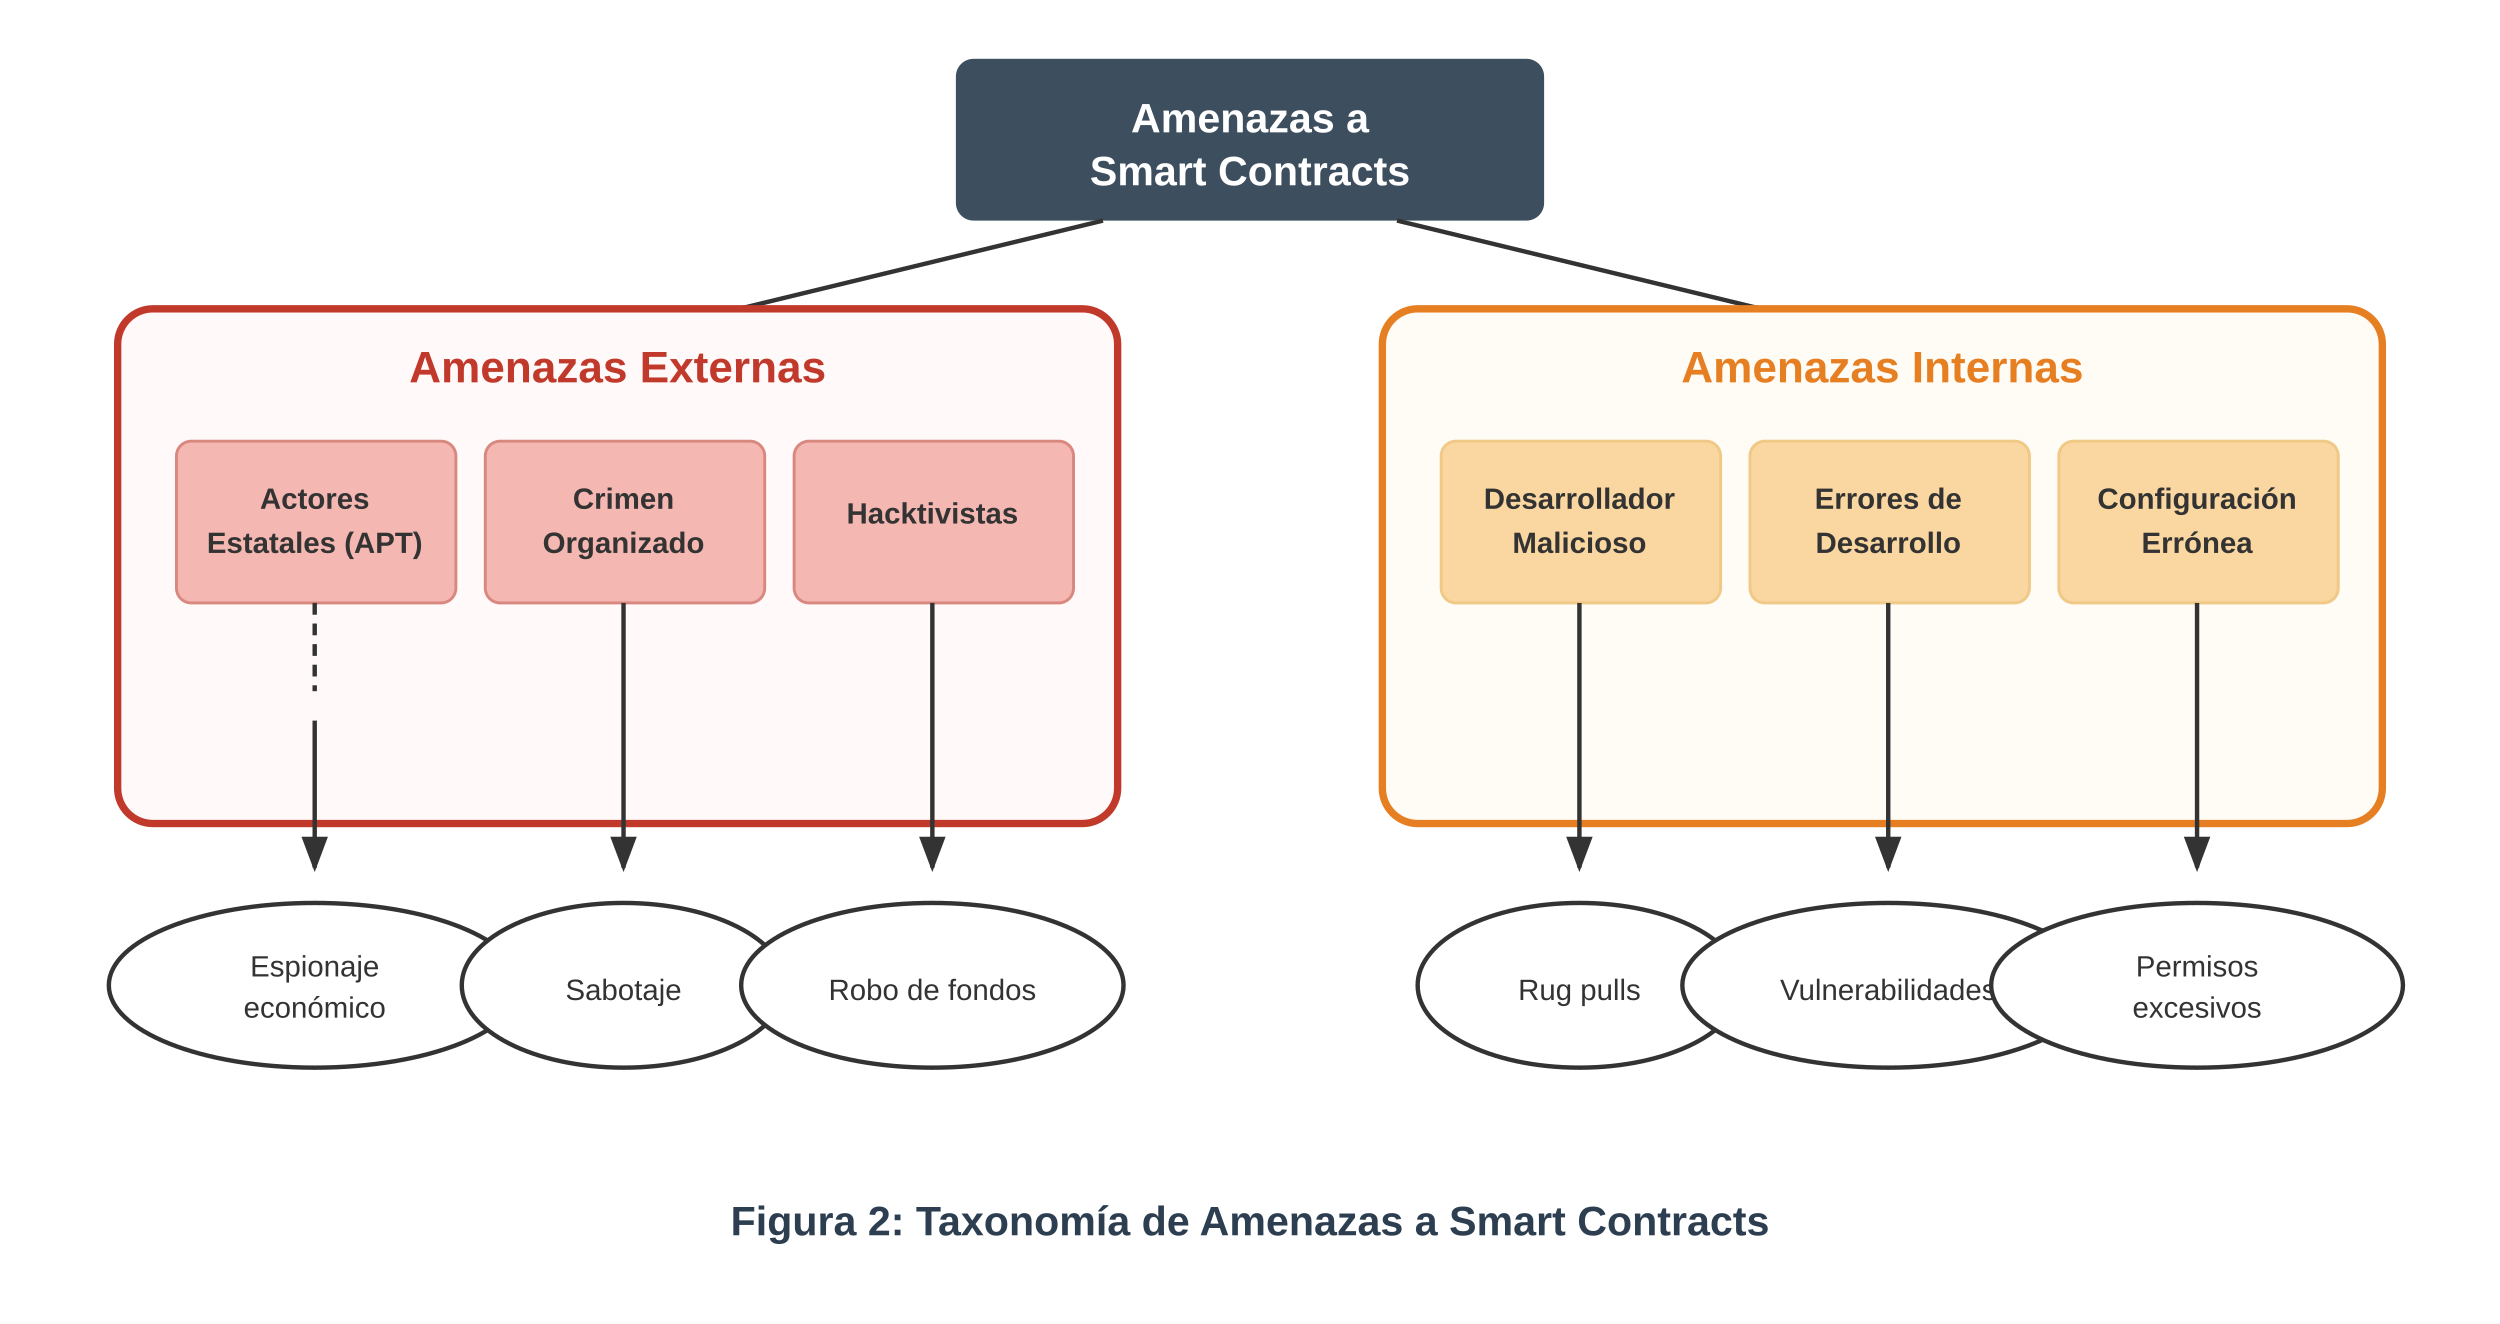
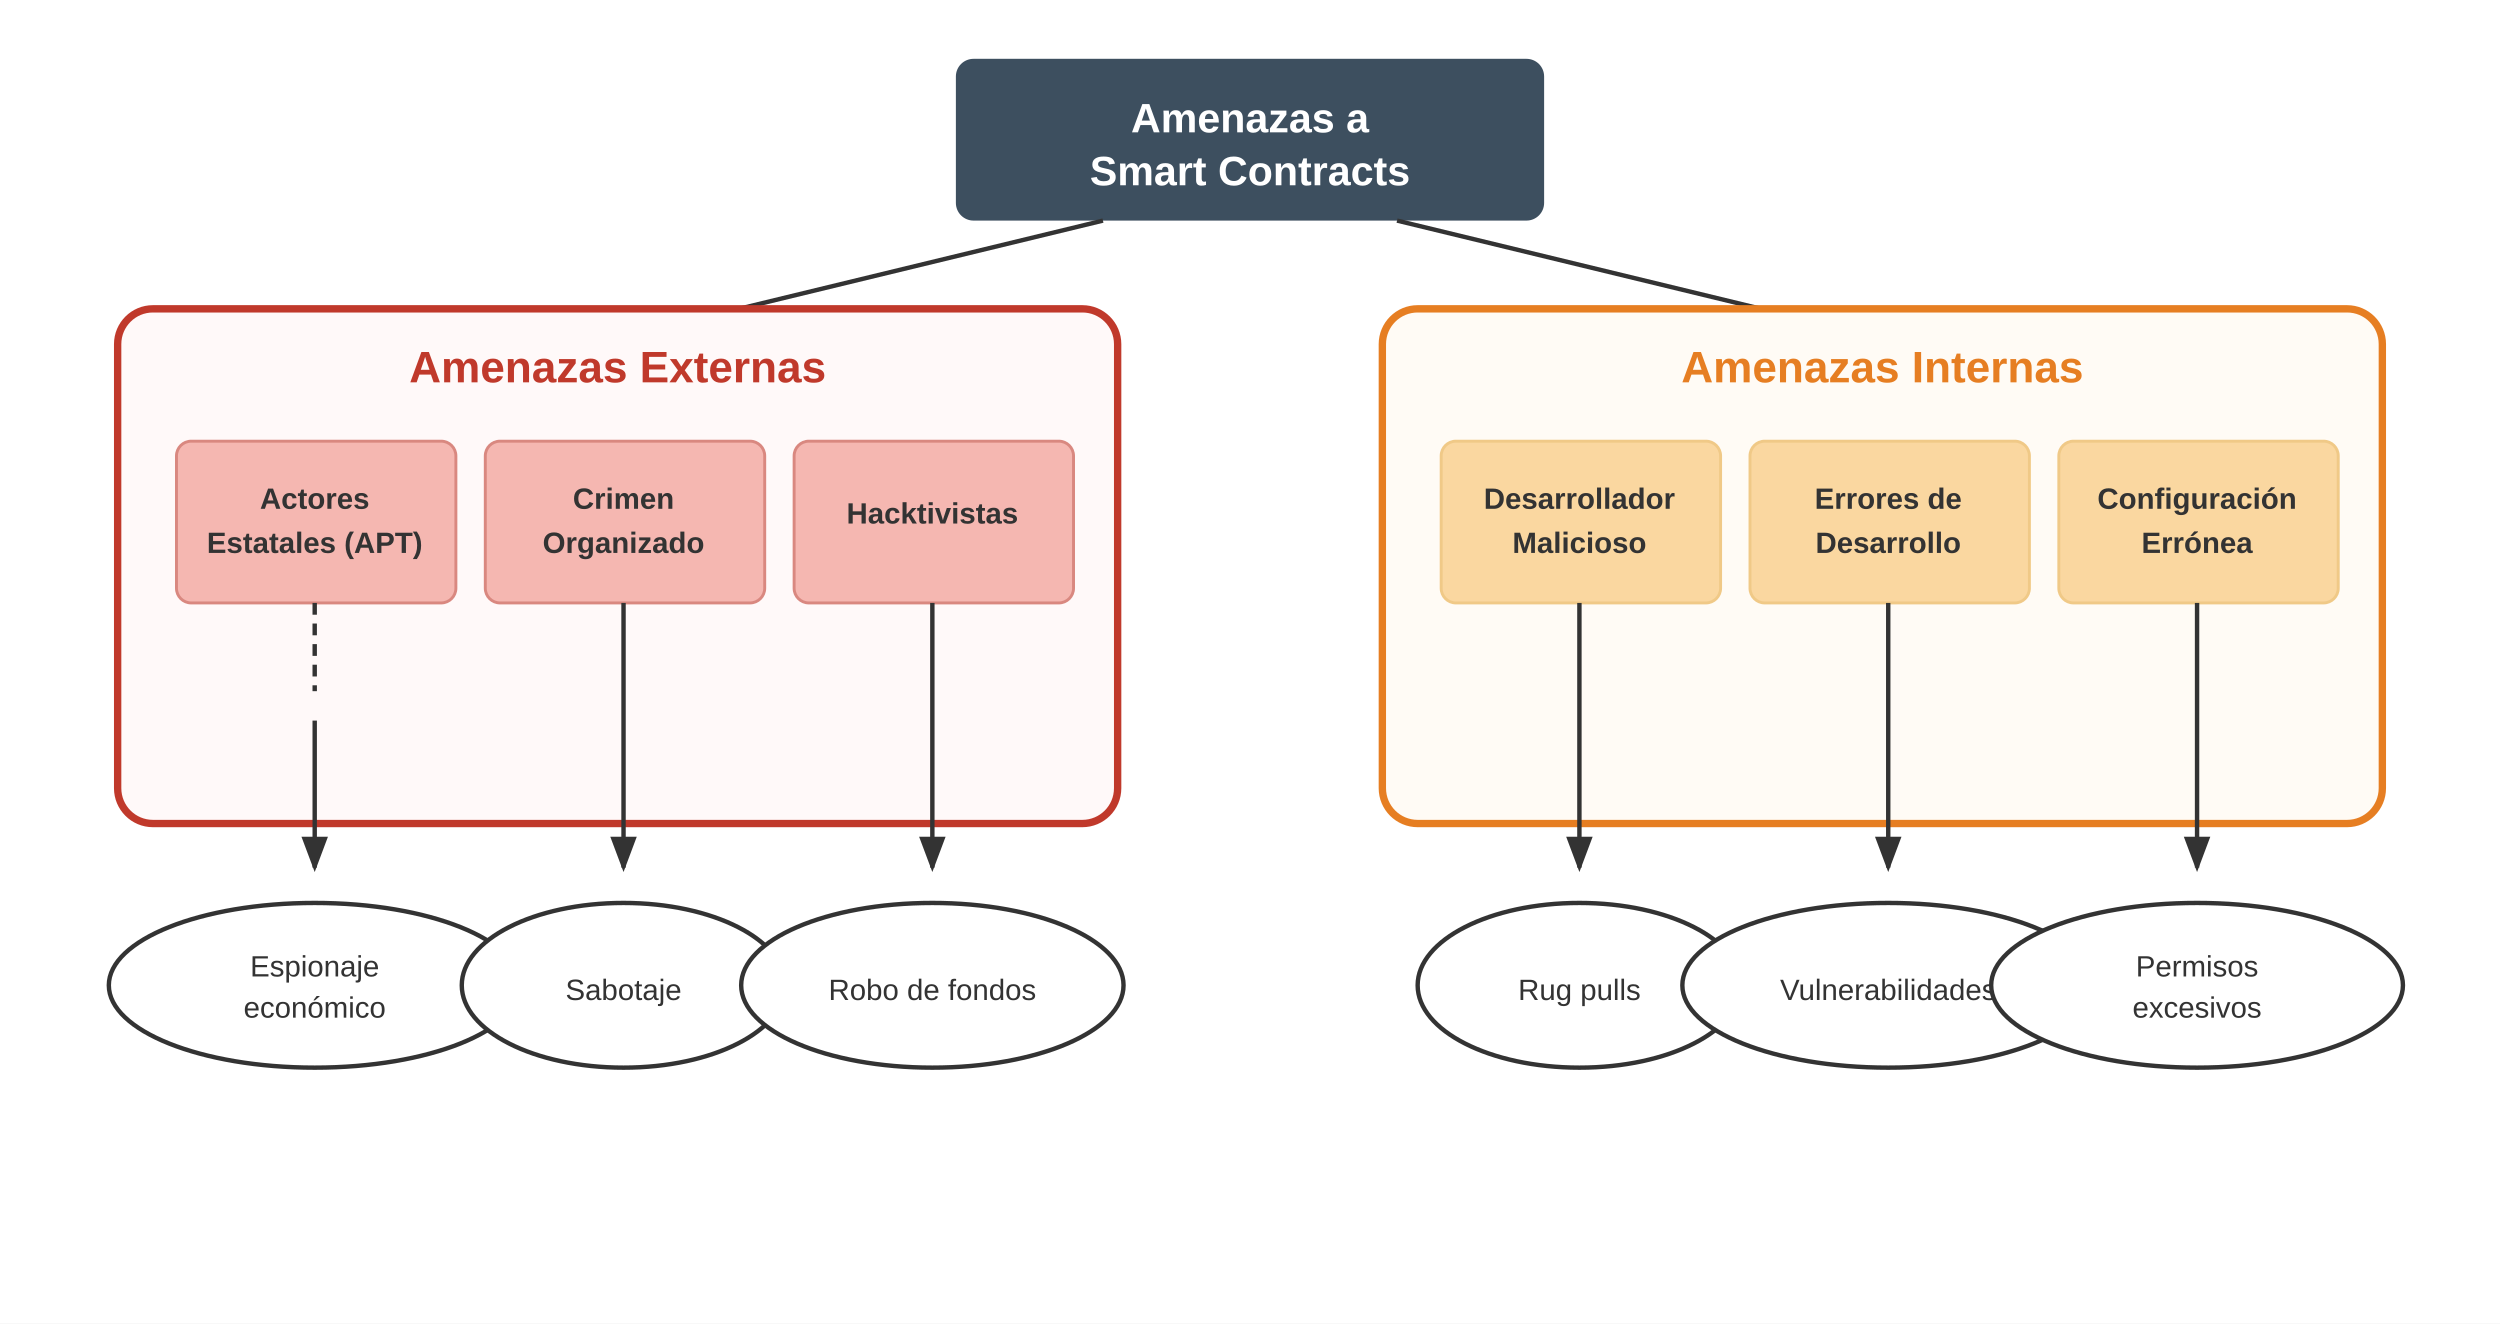
<svg xmlns="http://www.w3.org/2000/svg" viewBox="0 0 850 450" font-family="Arial, Helvetica, sans-serif">
  <rect width="850" height="450" fill="#ffffff" />
  <defs>
    <marker id="arrow" markerWidth="8" markerHeight="6" refX="7" refY="3" orient="auto">
      <polygon points="0 0, 8 3, 0 6" fill="#333" />
    </marker>
  </defs>
  <rect x="325" y="20" width="200" height="55" fill="#3d4f5f" rx="6" />
  <text x="425" y="45" text-anchor="middle" font-size="14" font-weight="bold" fill="white">Amenazas a</text>
  <text x="425" y="63" text-anchor="middle" font-size="14" font-weight="bold" fill="white">Smart Contracts</text>
  <line x1="375" y1="75" x2="210" y2="115" stroke="#333" stroke-width="1.5" />
  <line x1="475" y1="75" x2="640" y2="115" stroke="#333" stroke-width="1.5" />
  <rect x="40" y="105" width="340" height="175" fill="#fff9f9" stroke="#c0392b" stroke-width="2.5" rx="12" />
  <text x="210" y="130" text-anchor="middle" font-size="15" font-weight="bold" fill="#c0392b">Amenazas Externas</text>
  <rect x="470" y="105" width="340" height="175" fill="#fffbf5" stroke="#e67e22" stroke-width="2.5" rx="12" />
  <text x="640" y="130" text-anchor="middle" font-size="15" font-weight="bold" fill="#e67e22">Amenazas Internas</text>
  <rect x="60" y="150" width="95" height="55" fill="#f5b7b1" rx="5" stroke="#d98880" stroke-width="1" />
  <text x="107" y="173" text-anchor="middle" font-size="10" font-weight="bold" fill="#333">Actores</text>
  <text x="107" y="188" text-anchor="middle" font-size="10" font-weight="bold" fill="#333">Estatales (APT)</text>
  <rect x="165" y="150" width="95" height="55" fill="#f5b7b1" rx="5" stroke="#d98880" stroke-width="1" />
  <text x="212" y="173" text-anchor="middle" font-size="10" font-weight="bold" fill="#333">Crimen</text>
  <text x="212" y="188" text-anchor="middle" font-size="10" font-weight="bold" fill="#333">Organizado</text>
  <rect x="270" y="150" width="95" height="55" fill="#f5b7b1" rx="5" stroke="#d98880" stroke-width="1" />
  <text x="317" y="178" text-anchor="middle" font-size="10" font-weight="bold" fill="#333">Hacktivistas</text>
  <rect x="490" y="150" width="95" height="55" fill="#fad7a0" rx="5" stroke="#f0c987" stroke-width="1" />
  <text x="537" y="173" text-anchor="middle" font-size="10" font-weight="bold" fill="#333">Desarrollador</text>
  <text x="537" y="188" text-anchor="middle" font-size="10" font-weight="bold" fill="#333">Malicioso</text>
  <rect x="595" y="150" width="95" height="55" fill="#fad7a0" rx="5" stroke="#f0c987" stroke-width="1" />
  <text x="642" y="173" text-anchor="middle" font-size="10" font-weight="bold" fill="#333">Errores de</text>
  <text x="642" y="188" text-anchor="middle" font-size="10" font-weight="bold" fill="#333">Desarrollo</text>
  <rect x="700" y="150" width="95" height="55" fill="#fad7a0" rx="5" stroke="#f0c987" stroke-width="1" />
  <text x="747" y="173" text-anchor="middle" font-size="10" font-weight="bold" fill="#333">Configuración</text>
  <text x="747" y="188" text-anchor="middle" font-size="10" font-weight="bold" fill="#333">Errónea</text>
  <line x1="107" y1="205" x2="107" y2="235" stroke="#333" stroke-width="1.5" stroke-dasharray="4,3" />
  <line x1="107" y1="245" x2="107" y2="295" stroke="#333" stroke-width="1.5" marker-end="url(#arrow)" />
  <line x1="212" y1="205" x2="212" y2="295" stroke="#333" stroke-width="1.5" marker-end="url(#arrow)" />
  <line x1="317" y1="205" x2="317" y2="295" stroke="#333" stroke-width="1.5" marker-end="url(#arrow)" />
  <line x1="537" y1="205" x2="537" y2="295" stroke="#333" stroke-width="1.5" marker-end="url(#arrow)" />
  <line x1="642" y1="205" x2="642" y2="295" stroke="#333" stroke-width="1.5" marker-end="url(#arrow)" />
  <line x1="747" y1="205" x2="747" y2="295" stroke="#333" stroke-width="1.5" marker-end="url(#arrow)" />
  <ellipse cx="107" cy="335" rx="70" ry="28" fill="#ffffff" stroke="#333" stroke-width="1.5" />
  <text x="107" y="332" text-anchor="middle" font-size="10" fill="#333">Espionaje</text>
  <text x="107" y="346" text-anchor="middle" font-size="10" fill="#333">económico</text>
  <ellipse cx="212" cy="335" rx="55" ry="28" fill="#ffffff" stroke="#333" stroke-width="1.5" />
  <text x="212" y="340" text-anchor="middle" font-size="10" fill="#333">Sabotaje</text>
  <ellipse cx="317" cy="335" rx="65" ry="28" fill="#ffffff" stroke="#333" stroke-width="1.5" />
  <text x="317" y="340" text-anchor="middle" font-size="10" fill="#333">Robo de fondos</text>
  <ellipse cx="537" cy="335" rx="55" ry="28" fill="#ffffff" stroke="#333" stroke-width="1.5" />
  <text x="537" y="340" text-anchor="middle" font-size="10" fill="#333">Rug pulls</text>
  <ellipse cx="642" cy="335" rx="70" ry="28" fill="#ffffff" stroke="#333" stroke-width="1.5" />
  <text x="642" y="340" text-anchor="middle" font-size="10" fill="#333">Vulnerabilidades</text>
  <ellipse cx="747" cy="335" rx="70" ry="28" fill="#ffffff" stroke="#333" stroke-width="1.5" />
  <text x="747" y="332" text-anchor="middle" font-size="10" fill="#333">Permisos</text>
  <text x="747" y="346" text-anchor="middle" font-size="10" fill="#333">excesivos</text>
-   <text x="425" y="420" text-anchor="middle" font-size="14" font-weight="bold" fill="#2c3e50">
-     Figura 2: Taxonomía de Amenazas a Smart Contracts
-   </text>
</svg>
